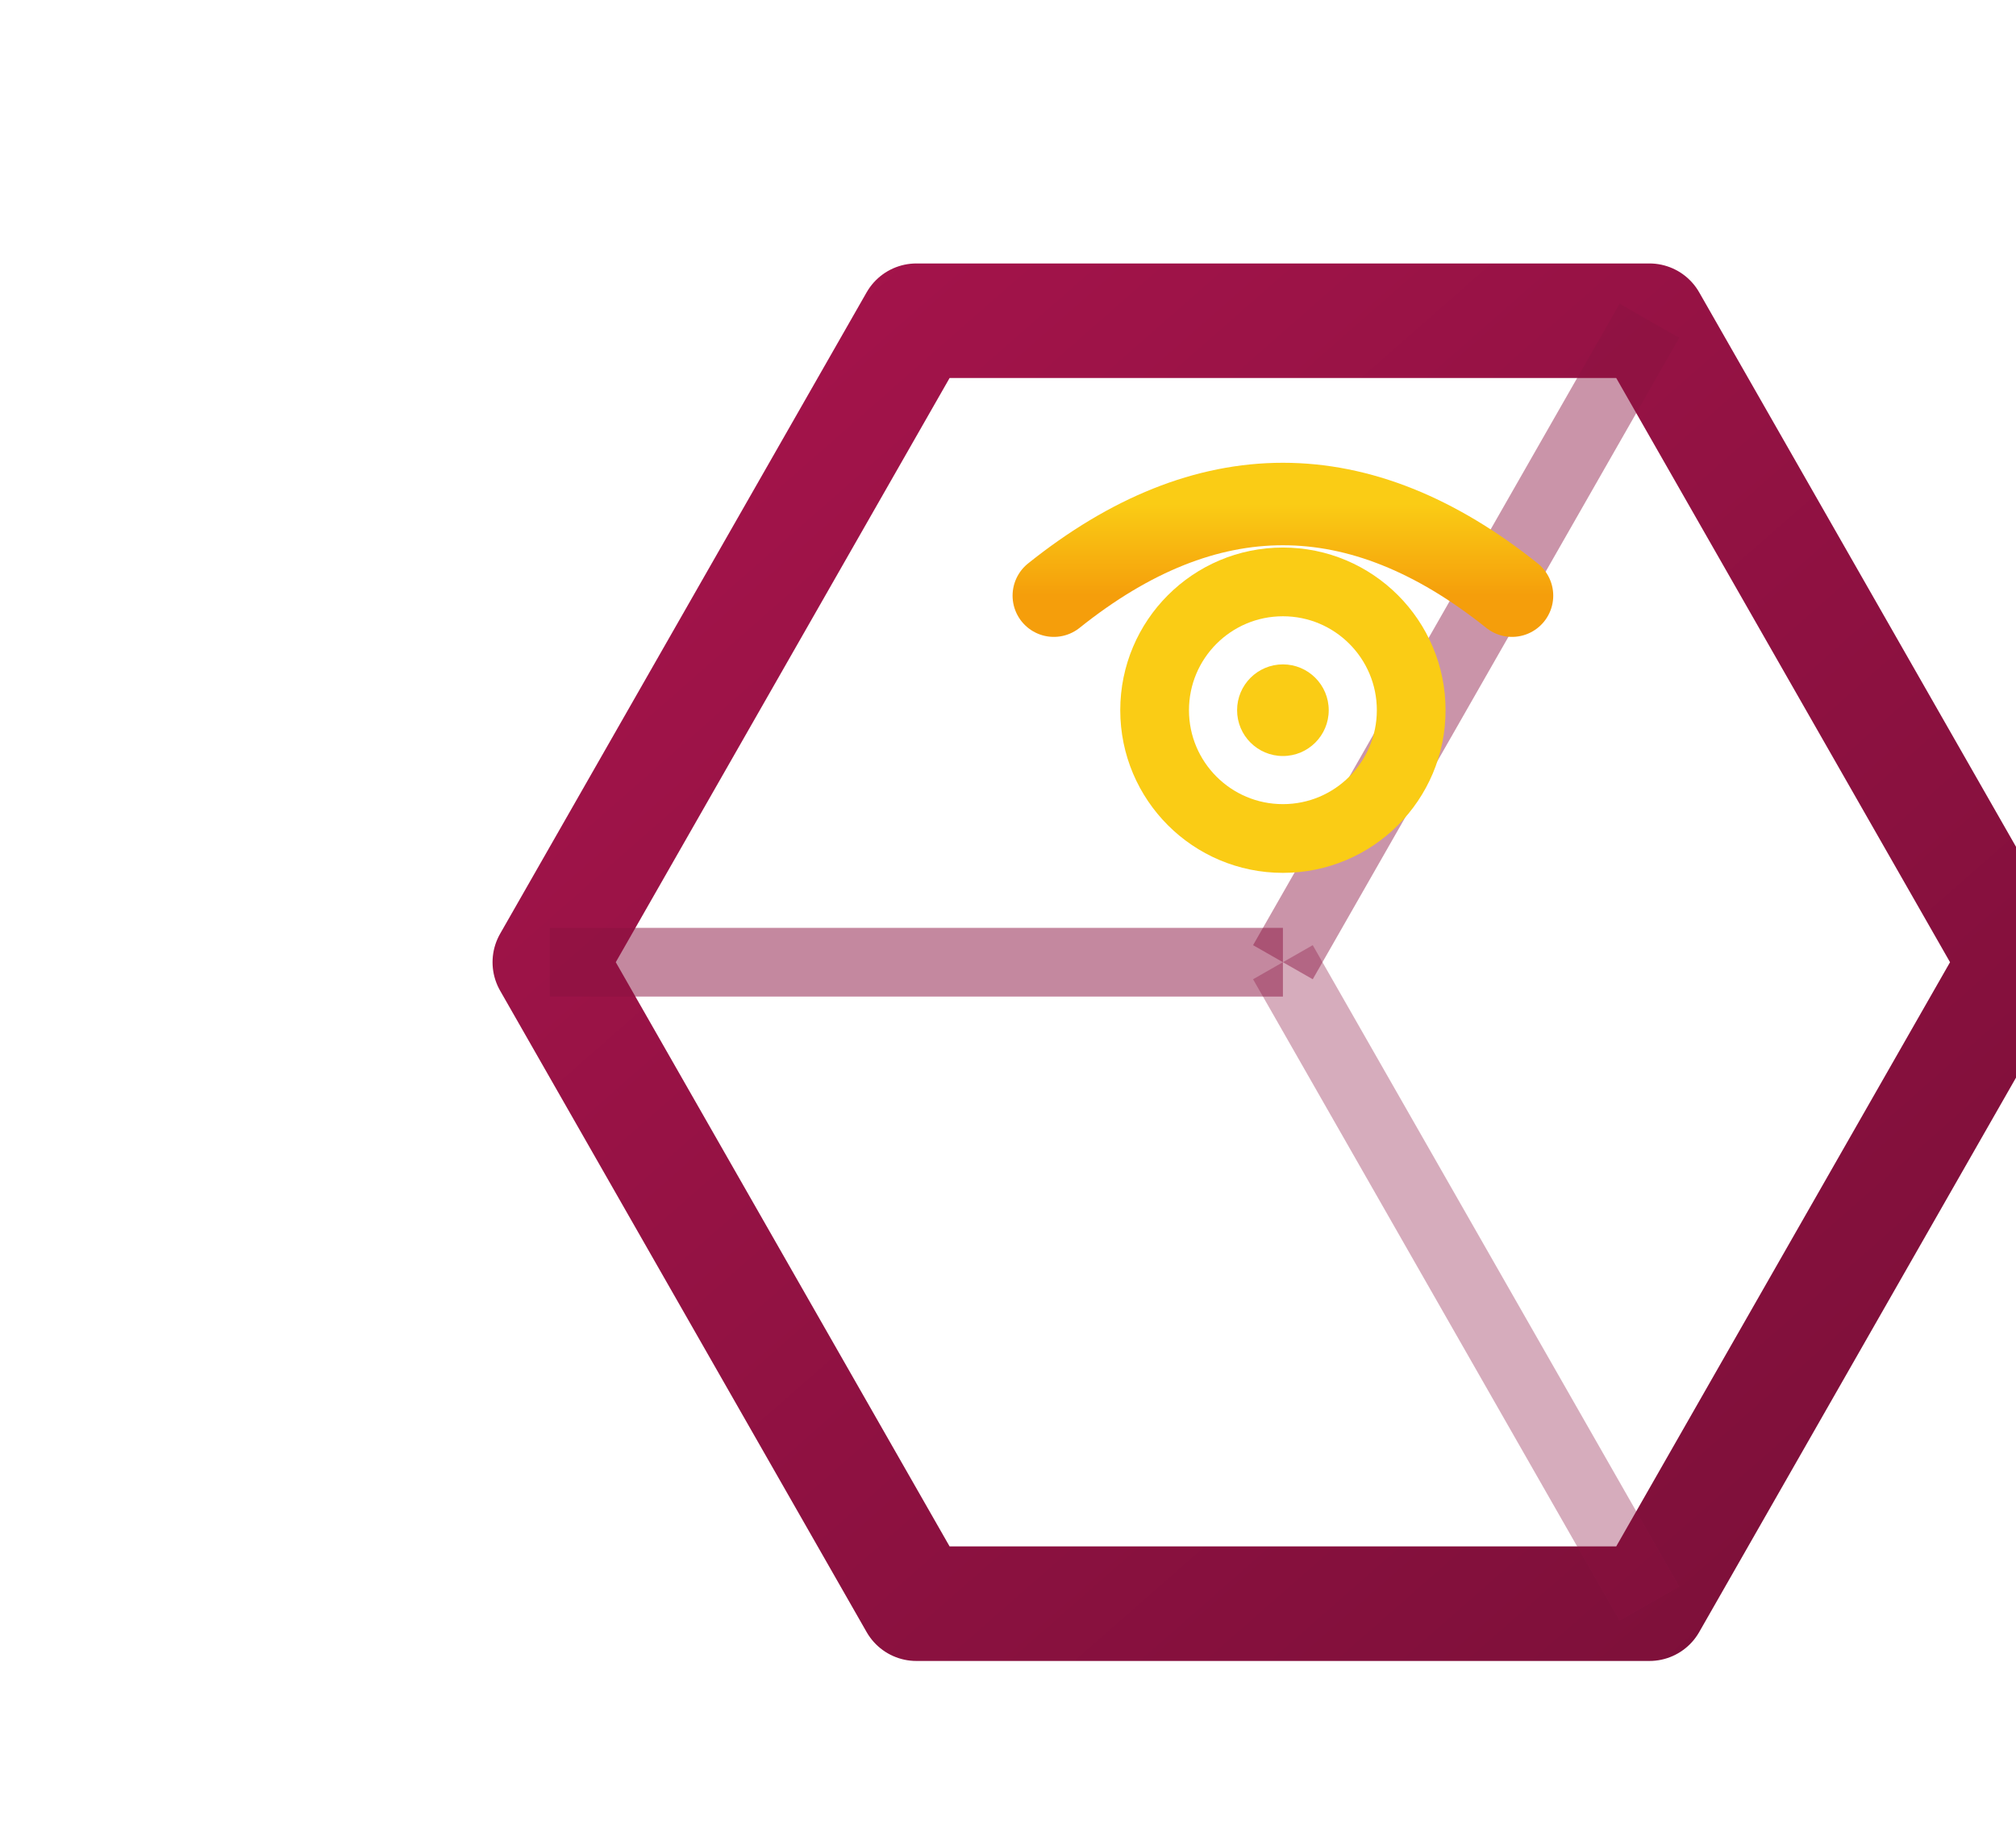
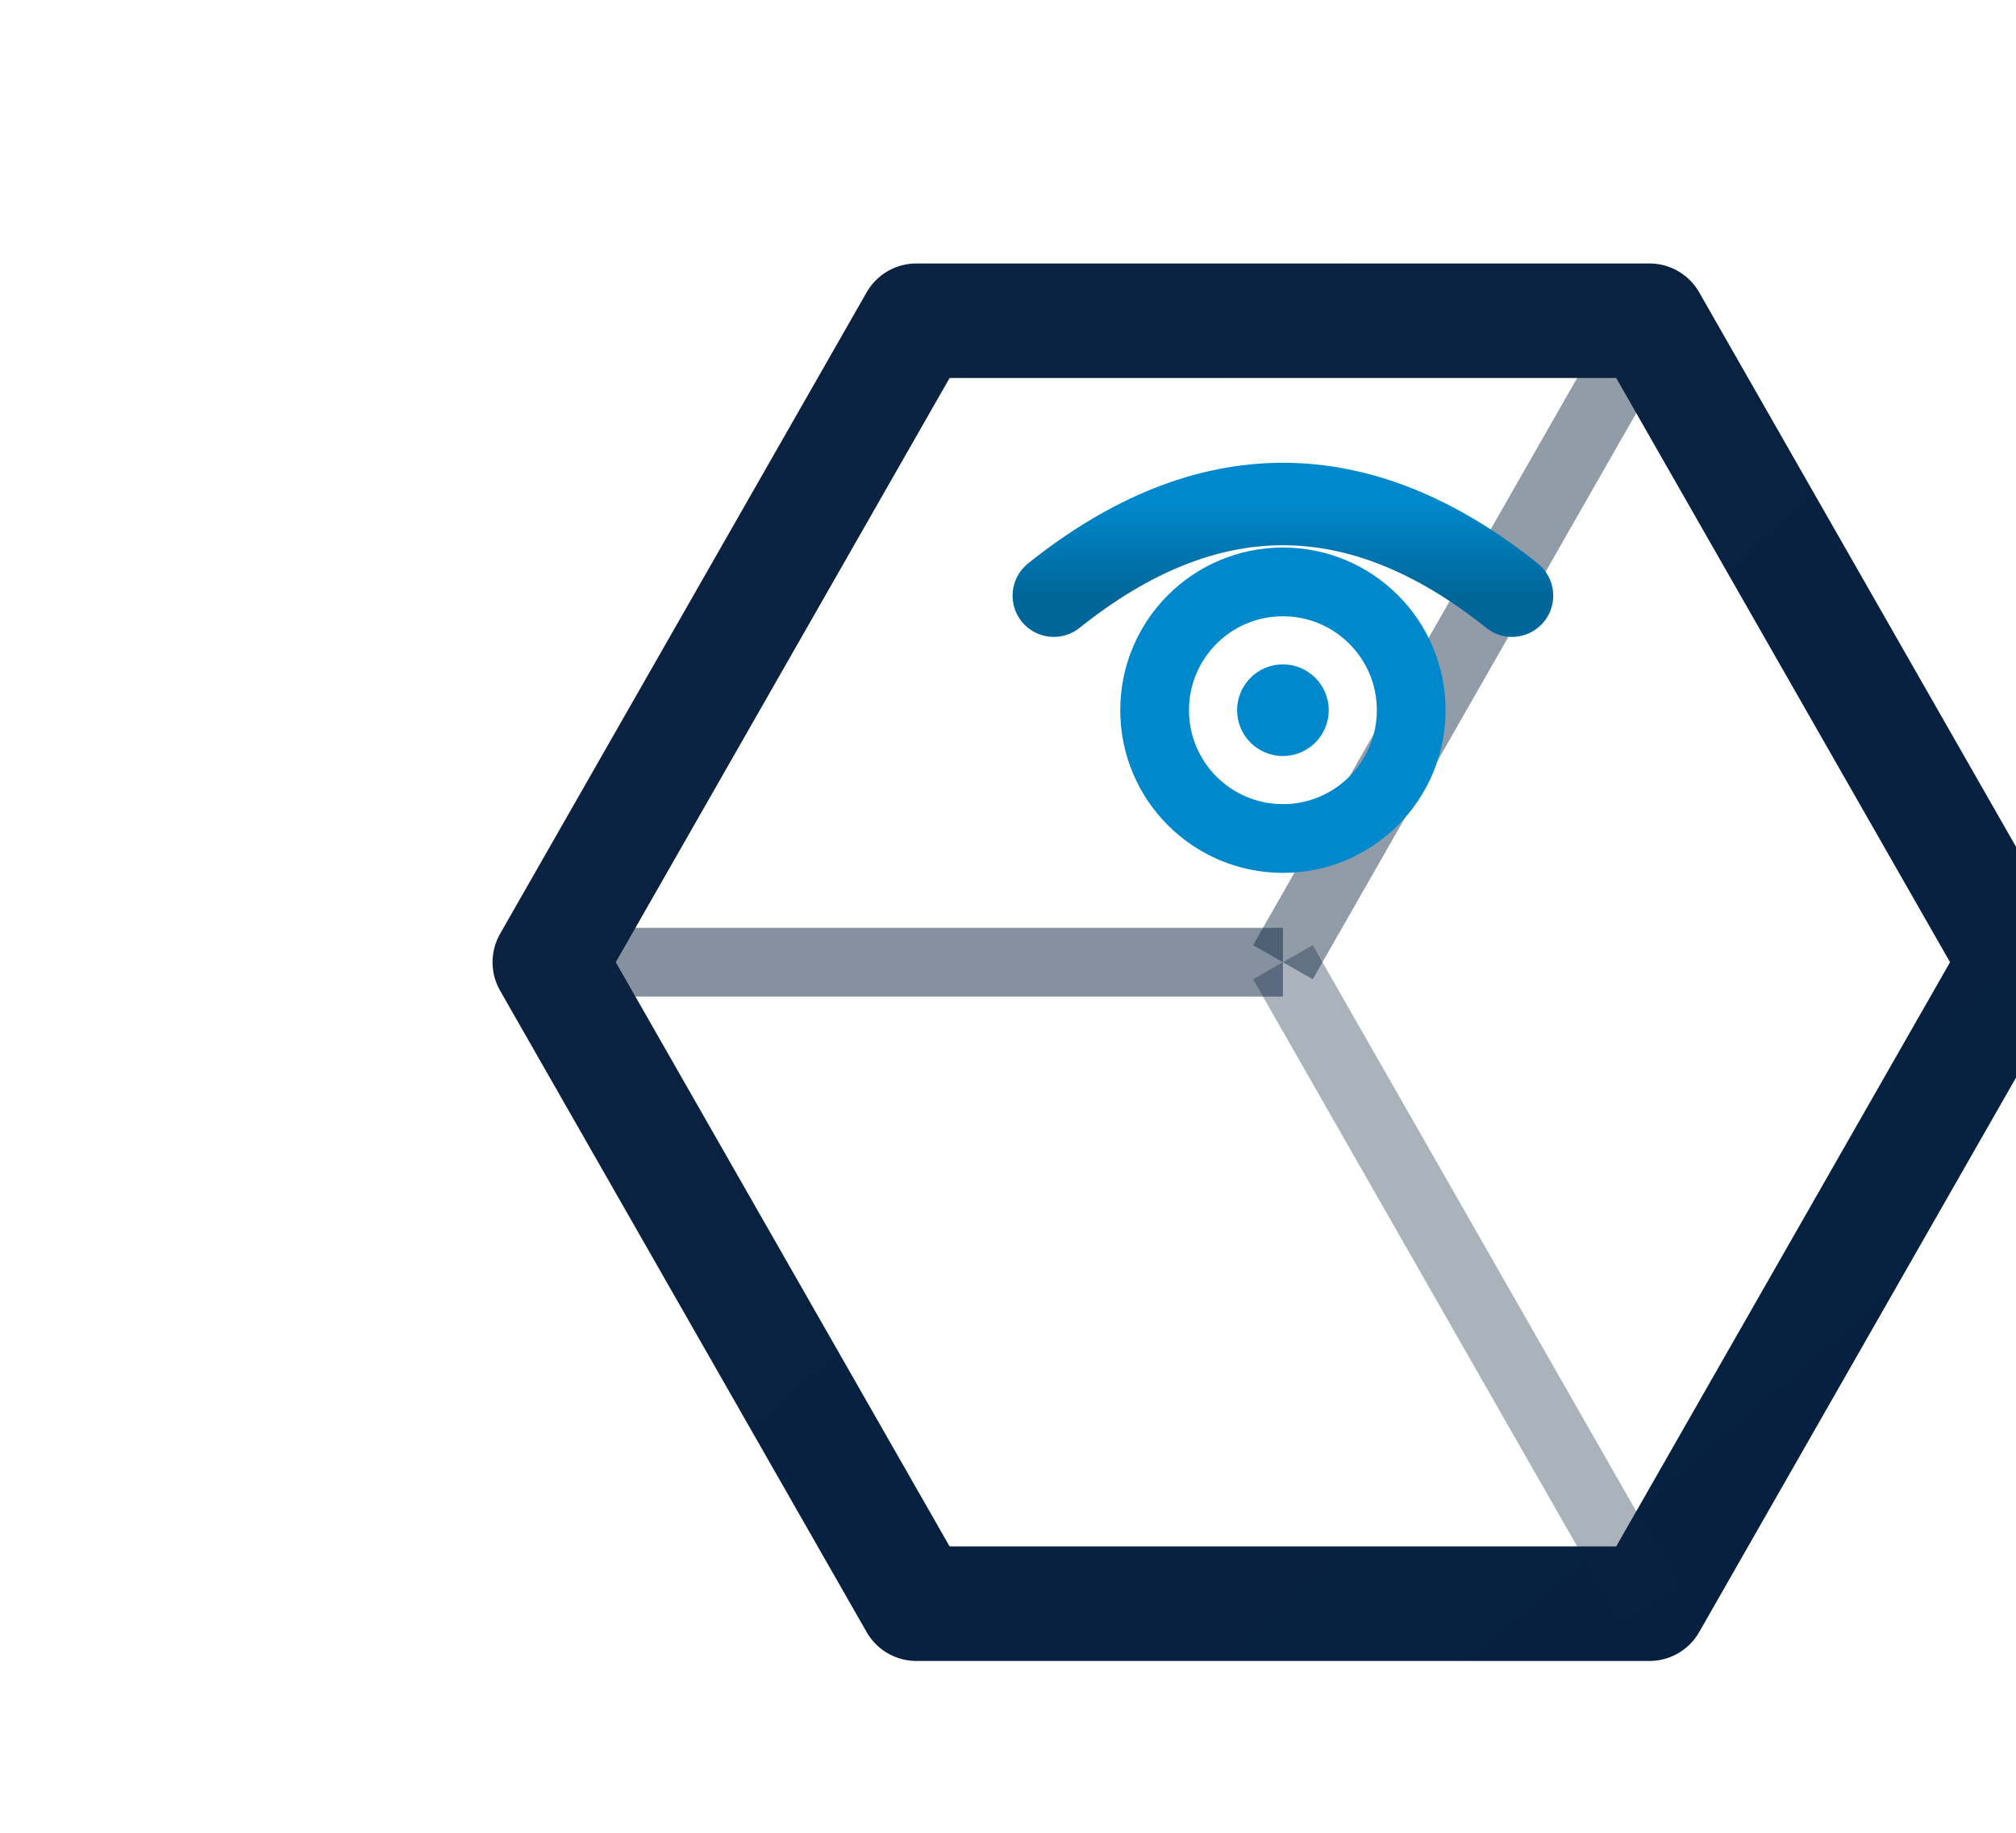
<svg xmlns="http://www.w3.org/2000/svg" width="44" height="40" viewBox="-2 0 44 40">
  <defs>
    <linearGradient id="hs" x1="0%" y1="0%" x2="100%" y2="100%">
-       <stop offset="0%" style="stop-color:#A7144C" />
-       <stop offset="100%" style="stop-color:#7a0f38" />
+       <stop offset="0%" style="stop-color:#0c2340" />
+       <stop offset="100%" style="stop-color:#062040" />
    </linearGradient>
    <linearGradient id="gl" x1="0%" y1="0%" x2="0%" y2="100%">
-       <stop offset="0%" style="stop-color:#facc15" />
-       <stop offset="100%" style="stop-color:#f59e0b" />
+       <stop offset="0%" style="stop-color:#0088cc" />
+       <stop offset="100%" style="stop-color:#006699" />
    </linearGradient>
  </defs>
  <polygon points="20,3 36,3 44,17 36,31 20,31 12,17" fill="none" stroke="url(#hs)" stroke-width="2.5" stroke-linejoin="round" transform="translate(-2, 4)" />
-   <line x1="10" y1="21" x2="26" y2="21" stroke="#8a1240" stroke-width="1.5" opacity="0.5" />
-   <line x1="26" y1="21" x2="34" y2="7" stroke="#8a1240" stroke-width="1.5" opacity="0.45" />
-   <line x1="26" y1="21" x2="34" y2="35" stroke="#8a1240" stroke-width="1.5" opacity="0.35" />
+   <line x1="10" y1="21" x2="26" y2="21" stroke="#0c2340" stroke-width="1.5" opacity="0.5" />
+   <line x1="26" y1="21" x2="34" y2="7" stroke="#0c2340" stroke-width="1.5" opacity="0.45" />
+   <line x1="26" y1="21" x2="34" y2="35" stroke="#0c2340" stroke-width="1.5" opacity="0.35" />
  <path d="M21,13 Q26,9 31,13" fill="none" stroke="url(#gl)" stroke-width="1.8" stroke-linecap="round" />
-   <circle cx="26" cy="15.5" r="2.8" fill="none" stroke="#facc15" stroke-width="1.5" />
-   <circle cx="26" cy="15.5" r="1" fill="#facc15" />
+   <circle cx="26" cy="15.5" r="2.8" fill="none" stroke="#0088cc" stroke-width="1.5" />
+   <circle cx="26" cy="15.5" r="1" fill="#0088cc" />
</svg>
